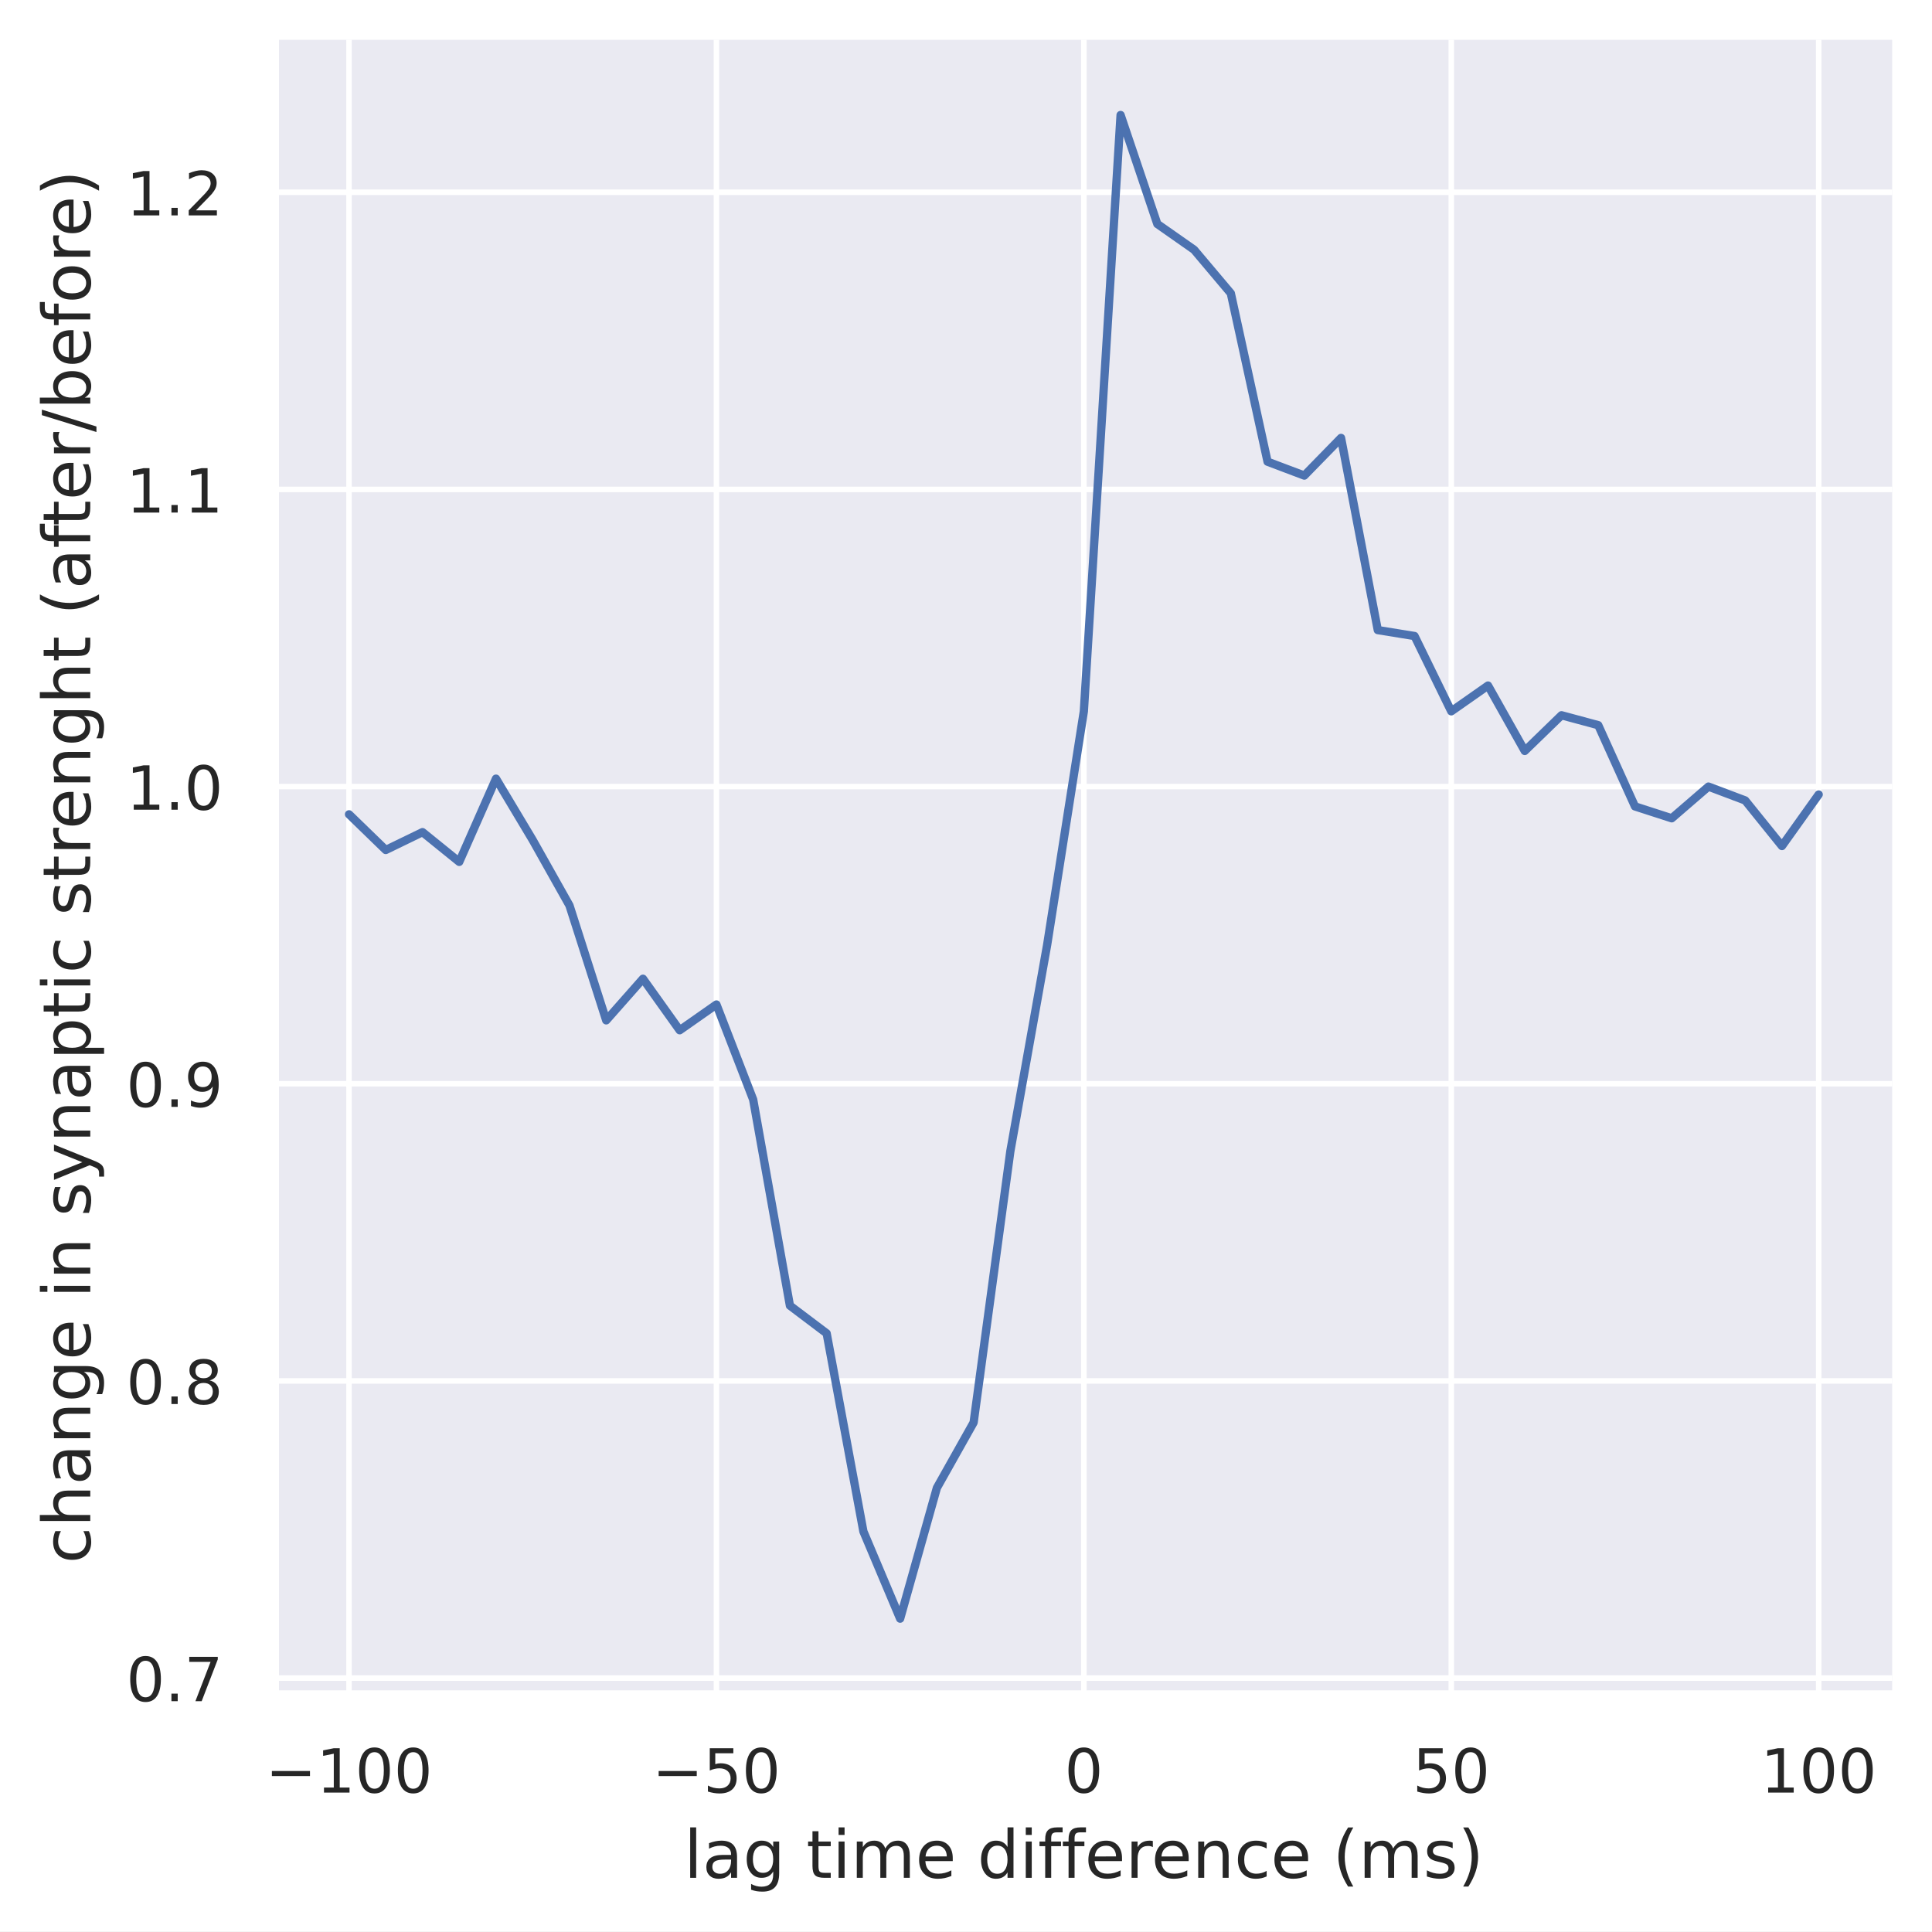
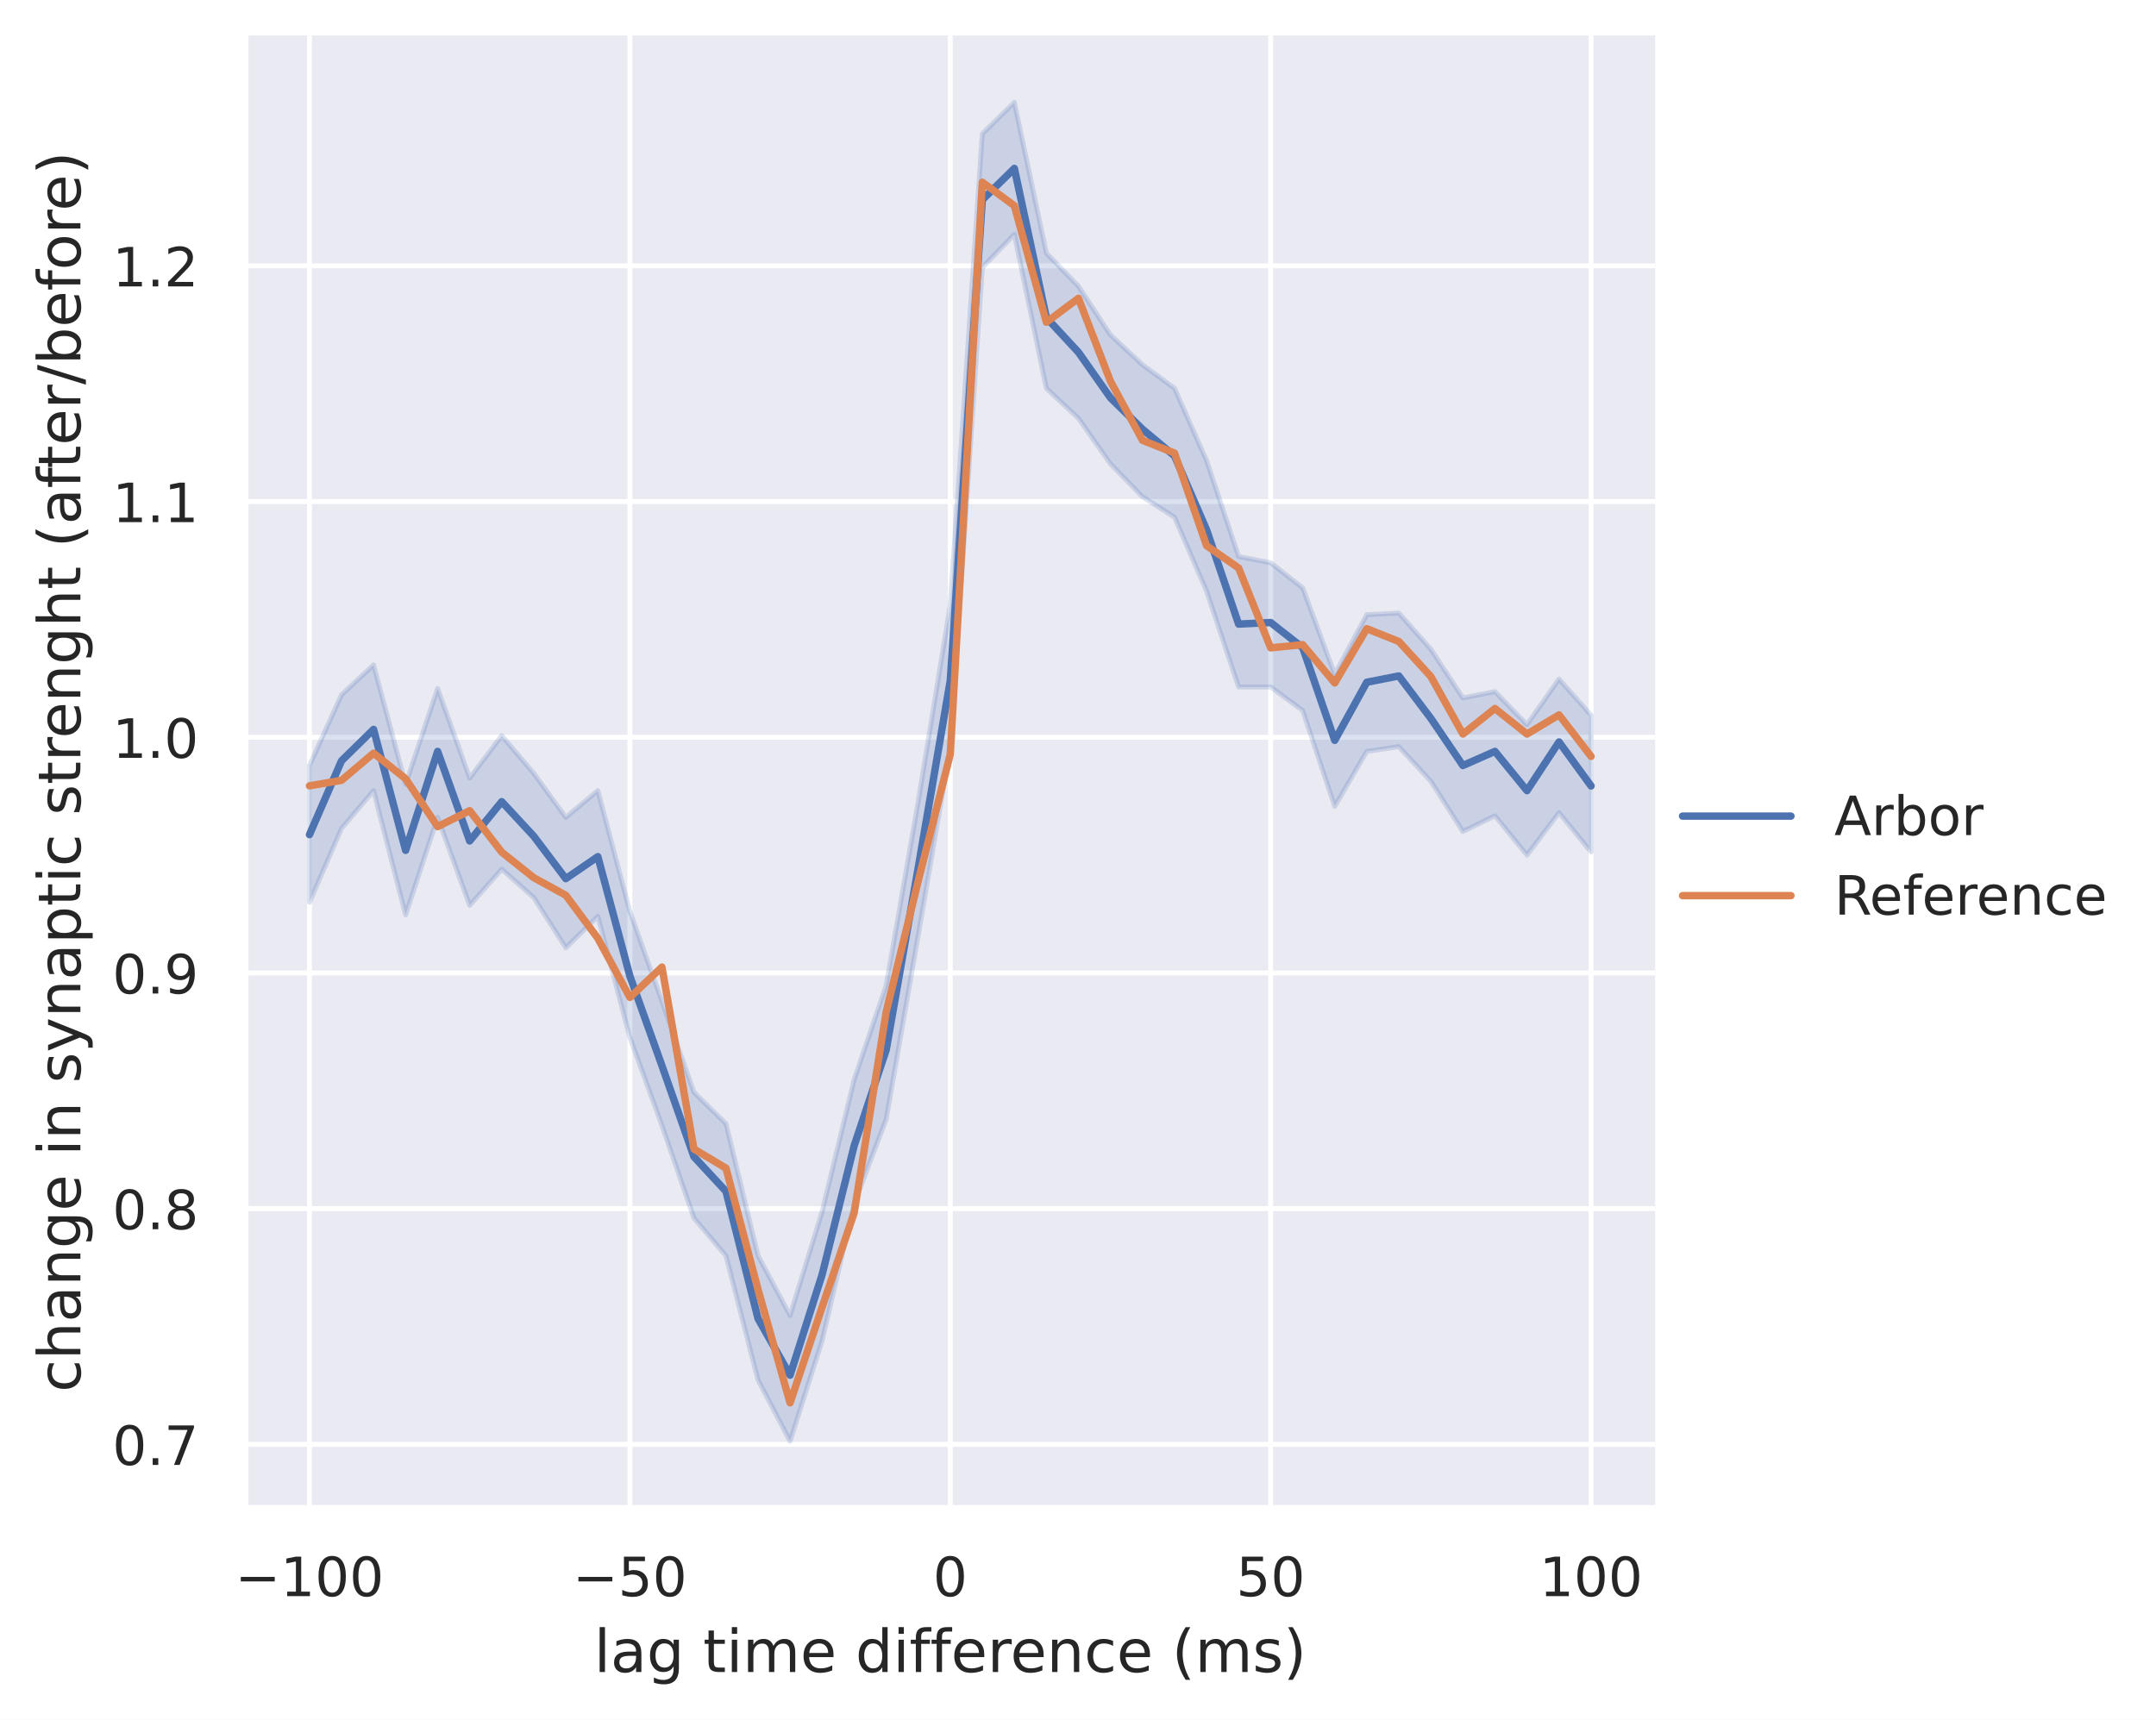
- <svg xmlns="http://www.w3.org/2000/svg" xmlns:xlink="http://www.w3.org/1999/xlink" width="349.237pt" height="349.14pt" viewBox="0 0 349.237 349.14" version="1.1">
+ <svg xmlns="http://www.w3.org/2000/svg" xmlns:xlink="http://www.w3.org/1999/xlink" width="437.573pt" height="349.14pt" viewBox="0 0 437.573 349.14" version="1.1">
  <defs>
    <style type="text/css">*{stroke-linejoin: round; stroke-linecap: butt}</style>
  </defs>
  <g id="figure_1">
    <g id="patch_1">
-       <path d="M 0 349.14  L 349.237 349.14  L 349.237 0  L 0 0  z " style="fill: #ffffff" />
+       <path d="M 0 349.14  L 437.573 349.14  L 437.573 0  L 0 0  z " style="fill: #ffffff" />
    </g>
    <g id="axes_1">
      <g id="patch_2">
-         <path d="M 49.807 306.18  L 342.037 306.18  L 342.037 7.2  L 49.807 7.2  z " style="fill: #eaeaf2" />
+         <path d="M 49.807 306.18  L 335.919 306.18  L 335.919 7.2  L 49.807 7.2  z " style="fill: #eaeaf2" />
      </g>
      <g id="matplotlib.axis_1">
        <g id="xtick_1">
          <g id="line2d_1">
-             <path d="M 63.09 306.18  L 63.09 7.2  " clip-path="url(#p0e6713f6bc)" style="fill: none; stroke: #ffffff; stroke-linecap: round" />
+             <path d="M 62.812 306.18  L 62.812 7.2  " clip-path="url(#p13b5a097ea)" style="fill: none; stroke: #ffffff; stroke-linecap: round" />
          </g>
          <g id="text_1">
-             <g style="fill: #262626" transform="translate(47.98342 324.0383) scale(0.11 -0.11)">
+             <g style="fill: #262626" transform="translate(47.7053 324.0383) scale(0.11 -0.11)">
              <defs>
                <path id="DejaVuSans-2212" d="M 678 2272  L 4684 2272  L 4684 1741  L 678 1741  L 678 2272  z " transform="scale(0.015625)" />
                <path id="DejaVuSans-31" d="M 794 531  L 1825 531  L 1825 4091  L 703 3866  L 703 4441  L 1819 4666  L 2450 4666  L 2450 531  L 3481 531  L 3481 0  L 794 0  L 794 531  z " transform="scale(0.015625)" />
                <path id="DejaVuSans-30" d="M 2034 4250  Q 1547 4250 1301 3770  Q 1056 3291 1056 2328  Q 1056 1369 1301 889  Q 1547 409 2034 409  Q 2525 409 2770 889  Q 3016 1369 3016 2328  Q 3016 3291 2770 3770  Q 2525 4250 2034 4250  z M 2034 4750  Q 2819 4750 3233 4129  Q 3647 3509 3647 2328  Q 3647 1150 3233 529  Q 2819 -91 2034 -91  Q 1250 -91 836 529  Q 422 1150 422 2328  Q 422 3509 836 4129  Q 1250 4750 2034 4750  z " transform="scale(0.015625)" />
              </defs>
              <use xlink:href="#DejaVuSans-2212" />
              <use xlink:href="#DejaVuSans-31" x="83.789" />
              <use xlink:href="#DejaVuSans-30" x="147.412" />
              <use xlink:href="#DejaVuSans-30" x="211.035" />
            </g>
          </g>
        </g>
        <g id="xtick_2">
          <g id="line2d_2">
-             <path d="M 129.506 306.18  L 129.506 7.2  " clip-path="url(#p0e6713f6bc)" style="fill: none; stroke: #ffffff; stroke-linecap: round" />
+             <path d="M 127.838 306.18  L 127.838 7.2  " clip-path="url(#p13b5a097ea)" style="fill: none; stroke: #ffffff; stroke-linecap: round" />
          </g>
          <g id="text_2">
-             <g style="fill: #262626" transform="translate(117.8987 324.0383) scale(0.11 -0.11)">
+             <g style="fill: #262626" transform="translate(116.23 324.0383) scale(0.11 -0.11)">
              <defs>
                <path id="DejaVuSans-35" d="M 691 4666  L 3169 4666  L 3169 4134  L 1269 4134  L 1269 2991  Q 1406 3038 1543 3061  Q 1681 3084 1819 3084  Q 2600 3084 3056 2656  Q 3513 2228 3513 1497  Q 3513 744 3044 326  Q 2575 -91 1722 -91  Q 1428 -91 1123 -41  Q 819 9 494 109  L 494 744  Q 775 591 1075 516  Q 1375 441 1709 441  Q 2250 441 2565 725  Q 2881 1009 2881 1497  Q 2881 1984 2565 2268  Q 2250 2553 1709 2553  Q 1456 2553 1204 2497  Q 953 2441 691 2322  L 691 4666  z " transform="scale(0.015625)" />
              </defs>
              <use xlink:href="#DejaVuSans-2212" />
              <use xlink:href="#DejaVuSans-35" x="83.789" />
              <use xlink:href="#DejaVuSans-30" x="147.412" />
            </g>
          </g>
        </g>
        <g id="xtick_3">
          <g id="line2d_3">
-             <path d="M 195.922 306.18  L 195.922 7.2  " clip-path="url(#p0e6713f6bc)" style="fill: none; stroke: #ffffff; stroke-linecap: round" />
+             <path d="M 192.863 306.18  L 192.863 7.2  " clip-path="url(#p13b5a097ea)" style="fill: none; stroke: #ffffff; stroke-linecap: round" />
          </g>
          <g id="text_3">
-             <g style="fill: #262626" transform="translate(192.4228 324.0383) scale(0.11 -0.11)">
+             <g style="fill: #262626" transform="translate(189.3635 324.0383) scale(0.11 -0.11)">
              <use xlink:href="#DejaVuSans-30" />
            </g>
          </g>
        </g>
        <g id="xtick_4">
          <g id="line2d_4">
-             <path d="M 262.338 306.18  L 262.338 7.2  " clip-path="url(#p0e6713f6bc)" style="fill: none; stroke: #ffffff; stroke-linecap: round" />
+             <path d="M 257.888 306.18  L 257.888 7.2  " clip-path="url(#p13b5a097ea)" style="fill: none; stroke: #ffffff; stroke-linecap: round" />
          </g>
          <g id="text_4">
-             <g style="fill: #262626" transform="translate(255.3393 324.0383) scale(0.11 -0.11)">
+             <g style="fill: #262626" transform="translate(250.8894 324.0383) scale(0.11 -0.11)">
              <use xlink:href="#DejaVuSans-35" />
              <use xlink:href="#DejaVuSans-30" x="63.623" />
            </g>
          </g>
        </g>
        <g id="xtick_5">
          <g id="line2d_5">
-             <path d="M 328.754 306.18  L 328.754 7.2  " clip-path="url(#p0e6713f6bc)" style="fill: none; stroke: #ffffff; stroke-linecap: round" />
+             <path d="M 322.913 306.18  L 322.913 7.2  " clip-path="url(#p13b5a097ea)" style="fill: none; stroke: #ffffff; stroke-linecap: round" />
          </g>
          <g id="text_5">
-             <g style="fill: #262626" transform="translate(318.2559 324.0383) scale(0.11 -0.11)">
+             <g style="fill: #262626" transform="translate(312.4154 324.0383) scale(0.11 -0.11)">
              <use xlink:href="#DejaVuSans-31" />
              <use xlink:href="#DejaVuSans-30" x="63.623" />
              <use xlink:href="#DejaVuSans-30" x="127.246" />
            </g>
          </g>
        </g>
        <g id="text_6">
-           <g style="fill: #262626" transform="translate(123.6325 339.4441) scale(0.12 -0.12)">
+           <g style="fill: #262626" transform="translate(120.5732 339.4441) scale(0.12 -0.12)">
            <defs>
              <path id="DejaVuSans-6c" d="M 603 4863  L 1178 4863  L 1178 0  L 603 0  L 603 4863  z " transform="scale(0.015625)" />
              <path id="DejaVuSans-61" d="M 2194 1759  Q 1497 1759 1228 1600  Q 959 1441 959 1056  Q 959 750 1161 570  Q 1363 391 1709 391  Q 2188 391 2477 730  Q 2766 1069 2766 1631  L 2766 1759  L 2194 1759  z M 3341 1997  L 3341 0  L 2766 0  L 2766 531  Q 2569 213 2275 61  Q 1981 -91 1556 -91  Q 1019 -91 701 211  Q 384 513 384 1019  Q 384 1609 779 1909  Q 1175 2209 1959 2209  L 2766 2209  L 2766 2266  Q 2766 2663 2505 2880  Q 2244 3097 1772 3097  Q 1472 3097 1187 3025  Q 903 2953 641 2809  L 641 3341  Q 956 3463 1253 3523  Q 1550 3584 1831 3584  Q 2591 3584 2966 3190  Q 3341 2797 3341 1997  z " transform="scale(0.015625)" />
              <path id="DejaVuSans-67" d="M 2906 1791  Q 2906 2416 2648 2759  Q 2391 3103 1925 3103  Q 1463 3103 1205 2759  Q 947 2416 947 1791  Q 947 1169 1205 825  Q 1463 481 1925 481  Q 2391 481 2648 825  Q 2906 1169 2906 1791  z M 3481 434  Q 3481 -459 3084 -895  Q 2688 -1331 1869 -1331  Q 1566 -1331 1297 -1286  Q 1028 -1241 775 -1147  L 775 -588  Q 1028 -725 1275 -790  Q 1522 -856 1778 -856  Q 2344 -856 2625 -561  Q 2906 -266 2906 331  L 2906 616  Q 2728 306 2450 153  Q 2172 0 1784 0  Q 1141 0 747 490  Q 353 981 353 1791  Q 353 2603 747 3093  Q 1141 3584 1784 3584  Q 2172 3584 2450 3431  Q 2728 3278 2906 2969  L 2906 3500  L 3481 3500  L 3481 434  z " transform="scale(0.015625)" />
              <path id="DejaVuSans-20" transform="scale(0.015625)" />
              <path id="DejaVuSans-74" d="M 1172 4494  L 1172 3500  L 2356 3500  L 2356 3053  L 1172 3053  L 1172 1153  Q 1172 725 1289 603  Q 1406 481 1766 481  L 2356 481  L 2356 0  L 1766 0  Q 1100 0 847 248  Q 594 497 594 1153  L 594 3053  L 172 3053  L 172 3500  L 594 3500  L 594 4494  L 1172 4494  z " transform="scale(0.015625)" />
              <path id="DejaVuSans-69" d="M 603 3500  L 1178 3500  L 1178 0  L 603 0  L 603 3500  z M 603 4863  L 1178 4863  L 1178 4134  L 603 4134  L 603 4863  z " transform="scale(0.015625)" />
              <path id="DejaVuSans-6d" d="M 3328 2828  Q 3544 3216 3844 3400  Q 4144 3584 4550 3584  Q 5097 3584 5394 3201  Q 5691 2819 5691 2113  L 5691 0  L 5113 0  L 5113 2094  Q 5113 2597 4934 2840  Q 4756 3084 4391 3084  Q 3944 3084 3684 2787  Q 3425 2491 3425 1978  L 3425 0  L 2847 0  L 2847 2094  Q 2847 2600 2669 2842  Q 2491 3084 2119 3084  Q 1678 3084 1418 2786  Q 1159 2488 1159 1978  L 1159 0  L 581 0  L 581 3500  L 1159 3500  L 1159 2956  Q 1356 3278 1631 3431  Q 1906 3584 2284 3584  Q 2666 3584 2933 3390  Q 3200 3197 3328 2828  z " transform="scale(0.015625)" />
              <path id="DejaVuSans-65" d="M 3597 1894  L 3597 1613  L 953 1613  Q 991 1019 1311 708  Q 1631 397 2203 397  Q 2534 397 2845 478  Q 3156 559 3463 722  L 3463 178  Q 3153 47 2828 -22  Q 2503 -91 2169 -91  Q 1331 -91 842 396  Q 353 884 353 1716  Q 353 2575 817 3079  Q 1281 3584 2069 3584  Q 2775 3584 3186 3129  Q 3597 2675 3597 1894  z M 3022 2063  Q 3016 2534 2758 2815  Q 2500 3097 2075 3097  Q 1594 3097 1305 2825  Q 1016 2553 972 2059  L 3022 2063  z " transform="scale(0.015625)" />
              <path id="DejaVuSans-64" d="M 2906 2969  L 2906 4863  L 3481 4863  L 3481 0  L 2906 0  L 2906 525  Q 2725 213 2448 61  Q 2172 -91 1784 -91  Q 1150 -91 751 415  Q 353 922 353 1747  Q 353 2572 751 3078  Q 1150 3584 1784 3584  Q 2172 3584 2448 3432  Q 2725 3281 2906 2969  z M 947 1747  Q 947 1113 1208 752  Q 1469 391 1925 391  Q 2381 391 2643 752  Q 2906 1113 2906 1747  Q 2906 2381 2643 2742  Q 2381 3103 1925 3103  Q 1469 3103 1208 2742  Q 947 2381 947 1747  z " transform="scale(0.015625)" />
              <path id="DejaVuSans-66" d="M 2375 4863  L 2375 4384  L 1825 4384  Q 1516 4384 1395 4259  Q 1275 4134 1275 3809  L 1275 3500  L 2222 3500  L 2222 3053  L 1275 3053  L 1275 0  L 697 0  L 697 3053  L 147 3053  L 147 3500  L 697 3500  L 697 3744  Q 697 4328 969 4595  Q 1241 4863 1831 4863  L 2375 4863  z " transform="scale(0.015625)" />
              <path id="DejaVuSans-72" d="M 2631 2963  Q 2534 3019 2420 3045  Q 2306 3072 2169 3072  Q 1681 3072 1420 2755  Q 1159 2438 1159 1844  L 1159 0  L 581 0  L 581 3500  L 1159 3500  L 1159 2956  Q 1341 3275 1631 3429  Q 1922 3584 2338 3584  Q 2397 3584 2469 3576  Q 2541 3569 2628 3553  L 2631 2963  z " transform="scale(0.015625)" />
              <path id="DejaVuSans-6e" d="M 3513 2113  L 3513 0  L 2938 0  L 2938 2094  Q 2938 2591 2744 2837  Q 2550 3084 2163 3084  Q 1697 3084 1428 2787  Q 1159 2491 1159 1978  L 1159 0  L 581 0  L 581 3500  L 1159 3500  L 1159 2956  Q 1366 3272 1645 3428  Q 1925 3584 2291 3584  Q 2894 3584 3203 3211  Q 3513 2838 3513 2113  z " transform="scale(0.015625)" />
              <path id="DejaVuSans-63" d="M 3122 3366  L 3122 2828  Q 2878 2963 2633 3030  Q 2388 3097 2138 3097  Q 1578 3097 1268 2742  Q 959 2388 959 1747  Q 959 1106 1268 751  Q 1578 397 2138 397  Q 2388 397 2633 464  Q 2878 531 3122 666  L 3122 134  Q 2881 22 2623 -34  Q 2366 -91 2075 -91  Q 1284 -91 818 406  Q 353 903 353 1747  Q 353 2603 823 3093  Q 1294 3584 2113 3584  Q 2378 3584 2631 3529  Q 2884 3475 3122 3366  z " transform="scale(0.015625)" />
              <path id="DejaVuSans-28" d="M 1984 4856  Q 1566 4138 1362 3434  Q 1159 2731 1159 2009  Q 1159 1288 1364 580  Q 1569 -128 1984 -844  L 1484 -844  Q 1016 -109 783 600  Q 550 1309 550 2009  Q 550 2706 781 3412  Q 1013 4119 1484 4856  L 1984 4856  z " transform="scale(0.015625)" />
              <path id="DejaVuSans-73" d="M 2834 3397  L 2834 2853  Q 2591 2978 2328 3040  Q 2066 3103 1784 3103  Q 1356 3103 1142 2972  Q 928 2841 928 2578  Q 928 2378 1081 2264  Q 1234 2150 1697 2047  L 1894 2003  Q 2506 1872 2764 1633  Q 3022 1394 3022 966  Q 3022 478 2636 193  Q 2250 -91 1575 -91  Q 1294 -91 989 -36  Q 684 19 347 128  L 347 722  Q 666 556 975 473  Q 1284 391 1588 391  Q 1994 391 2212 530  Q 2431 669 2431 922  Q 2431 1156 2273 1281  Q 2116 1406 1581 1522  L 1381 1569  Q 847 1681 609 1914  Q 372 2147 372 2553  Q 372 3047 722 3315  Q 1072 3584 1716 3584  Q 2034 3584 2315 3537  Q 2597 3491 2834 3397  z " transform="scale(0.015625)" />
              <path id="DejaVuSans-29" d="M 513 4856  L 1013 4856  Q 1481 4119 1714 3412  Q 1947 2706 1947 2009  Q 1947 1309 1714 600  Q 1481 -109 1013 -844  L 513 -844  Q 928 -128 1133 580  Q 1338 1288 1338 2009  Q 1338 2731 1133 3434  Q 928 4138 513 4856  z " transform="scale(0.015625)" />
            </defs>
            <use xlink:href="#DejaVuSans-6c" />
            <use xlink:href="#DejaVuSans-61" x="27.783" />
            <use xlink:href="#DejaVuSans-67" x="89.062" />
            <use xlink:href="#DejaVuSans-20" x="152.539" />
            <use xlink:href="#DejaVuSans-74" x="184.326" />
            <use xlink:href="#DejaVuSans-69" x="223.535" />
            <use xlink:href="#DejaVuSans-6d" x="251.318" />
            <use xlink:href="#DejaVuSans-65" x="348.73" />
            <use xlink:href="#DejaVuSans-20" x="410.254" />
            <use xlink:href="#DejaVuSans-64" x="442.041" />
            <use xlink:href="#DejaVuSans-69" x="505.518" />
            <use xlink:href="#DejaVuSans-66" x="533.301" />
            <use xlink:href="#DejaVuSans-66" x="568.506" />
            <use xlink:href="#DejaVuSans-65" x="603.711" />
            <use xlink:href="#DejaVuSans-72" x="665.234" />
            <use xlink:href="#DejaVuSans-65" x="704.098" />
            <use xlink:href="#DejaVuSans-6e" x="765.621" />
            <use xlink:href="#DejaVuSans-63" x="829" />
            <use xlink:href="#DejaVuSans-65" x="883.98" />
            <use xlink:href="#DejaVuSans-20" x="945.504" />
            <use xlink:href="#DejaVuSans-28" x="977.291" />
            <use xlink:href="#DejaVuSans-6d" x="1016.305" />
            <use xlink:href="#DejaVuSans-73" x="1113.717" />
            <use xlink:href="#DejaVuSans-29" x="1165.816" />
          </g>
        </g>
      </g>
      <g id="matplotlib.axis_2">
        <g id="ytick_1">
          <g id="line2d_6">
-             <path d="M 49.807 303.333  L 342.037 303.333  " clip-path="url(#p0e6713f6bc)" style="fill: none; stroke: #ffffff; stroke-linecap: round" />
+             <path d="M 49.807 293.22  L 335.919 293.22  " clip-path="url(#p13b5a097ea)" style="fill: none; stroke: #ffffff; stroke-linecap: round" />
          </g>
          <g id="text_7">
-             <g style="fill: #262626" transform="translate(22.81375 307.5122) scale(0.11 -0.11)">
+             <g style="fill: #262626" transform="translate(22.81375 297.3992) scale(0.11 -0.11)">
              <defs>
                <path id="DejaVuSans-2e" d="M 684 794  L 1344 794  L 1344 0  L 684 0  L 684 794  z " transform="scale(0.015625)" />
                <path id="DejaVuSans-37" d="M 525 4666  L 3525 4666  L 3525 4397  L 1831 0  L 1172 0  L 2766 4134  L 525 4134  L 525 4666  z " transform="scale(0.015625)" />
              </defs>
              <use xlink:href="#DejaVuSans-30" />
              <use xlink:href="#DejaVuSans-2e" x="63.623" />
              <use xlink:href="#DejaVuSans-37" x="95.41" />
            </g>
          </g>
        </g>
        <g id="ytick_2">
          <g id="line2d_7">
-             <path d="M 49.807 249.618  L 342.037 249.618  " clip-path="url(#p0e6713f6bc)" style="fill: none; stroke: #ffffff; stroke-linecap: round" />
+             <path d="M 49.807 245.369  L 335.919 245.369  " clip-path="url(#p13b5a097ea)" style="fill: none; stroke: #ffffff; stroke-linecap: round" />
          </g>
          <g id="text_8">
-             <g style="fill: #262626" transform="translate(22.81375 253.7968) scale(0.11 -0.11)">
+             <g style="fill: #262626" transform="translate(22.81375 249.5485) scale(0.11 -0.11)">
              <defs>
                <path id="DejaVuSans-38" d="M 2034 2216  Q 1584 2216 1326 1975  Q 1069 1734 1069 1313  Q 1069 891 1326 650  Q 1584 409 2034 409  Q 2484 409 2743 651  Q 3003 894 3003 1313  Q 3003 1734 2745 1975  Q 2488 2216 2034 2216  z M 1403 2484  Q 997 2584 770 2862  Q 544 3141 544 3541  Q 544 4100 942 4425  Q 1341 4750 2034 4750  Q 2731 4750 3128 4425  Q 3525 4100 3525 3541  Q 3525 3141 3298 2862  Q 3072 2584 2669 2484  Q 3125 2378 3379 2068  Q 3634 1759 3634 1313  Q 3634 634 3220 271  Q 2806 -91 2034 -91  Q 1263 -91 848 271  Q 434 634 434 1313  Q 434 1759 690 2068  Q 947 2378 1403 2484  z M 1172 3481  Q 1172 3119 1398 2916  Q 1625 2713 2034 2713  Q 2441 2713 2670 2916  Q 2900 3119 2900 3481  Q 2900 3844 2670 4047  Q 2441 4250 2034 4250  Q 1625 4250 1398 4047  Q 1172 3844 1172 3481  z " transform="scale(0.015625)" />
              </defs>
              <use xlink:href="#DejaVuSans-30" />
              <use xlink:href="#DejaVuSans-2e" x="63.623" />
              <use xlink:href="#DejaVuSans-38" x="95.41" />
            </g>
          </g>
        </g>
        <g id="ytick_3">
          <g id="line2d_8">
-             <path d="M 49.807 195.902  L 342.037 195.902  " clip-path="url(#p0e6713f6bc)" style="fill: none; stroke: #ffffff; stroke-linecap: round" />
+             <path d="M 49.807 197.519  L 335.919 197.519  " clip-path="url(#p13b5a097ea)" style="fill: none; stroke: #ffffff; stroke-linecap: round" />
          </g>
          <g id="text_9">
-             <g style="fill: #262626" transform="translate(22.81375 200.0814) scale(0.11 -0.11)">
+             <g style="fill: #262626" transform="translate(22.81375 201.6978) scale(0.11 -0.11)">
              <defs>
                <path id="DejaVuSans-39" d="M 703 97  L 703 672  Q 941 559 1184 500  Q 1428 441 1663 441  Q 2288 441 2617 861  Q 2947 1281 2994 2138  Q 2813 1869 2534 1725  Q 2256 1581 1919 1581  Q 1219 1581 811 2004  Q 403 2428 403 3163  Q 403 3881 828 4315  Q 1253 4750 1959 4750  Q 2769 4750 3195 4129  Q 3622 3509 3622 2328  Q 3622 1225 3098 567  Q 2575 -91 1691 -91  Q 1453 -91 1209 -44  Q 966 3 703 97  z M 1959 2075  Q 2384 2075 2632 2365  Q 2881 2656 2881 3163  Q 2881 3666 2632 3958  Q 2384 4250 1959 4250  Q 1534 4250 1286 3958  Q 1038 3666 1038 3163  Q 1038 2656 1286 2365  Q 1534 2075 1959 2075  z " transform="scale(0.015625)" />
              </defs>
              <use xlink:href="#DejaVuSans-30" />
              <use xlink:href="#DejaVuSans-2e" x="63.623" />
              <use xlink:href="#DejaVuSans-39" x="95.41" />
            </g>
          </g>
        </g>
        <g id="ytick_4">
          <g id="line2d_9">
-             <path d="M 49.807 142.187  L 342.037 142.187  " clip-path="url(#p0e6713f6bc)" style="fill: none; stroke: #ffffff; stroke-linecap: round" />
+             <path d="M 49.807 149.668  L 335.919 149.668  " clip-path="url(#p13b5a097ea)" style="fill: none; stroke: #ffffff; stroke-linecap: round" />
          </g>
          <g id="text_10">
-             <g style="fill: #262626" transform="translate(22.81375 146.366) scale(0.11 -0.11)">
+             <g style="fill: #262626" transform="translate(22.81375 153.847) scale(0.11 -0.11)">
              <use xlink:href="#DejaVuSans-31" />
              <use xlink:href="#DejaVuSans-2e" x="63.623" />
              <use xlink:href="#DejaVuSans-30" x="95.41" />
            </g>
          </g>
        </g>
        <g id="ytick_5">
          <g id="line2d_10">
-             <path d="M 49.807 88.471  L 342.037 88.471  " clip-path="url(#p0e6713f6bc)" style="fill: none; stroke: #ffffff; stroke-linecap: round" />
+             <path d="M 49.807 101.817  L 335.919 101.817  " clip-path="url(#p13b5a097ea)" style="fill: none; stroke: #ffffff; stroke-linecap: round" />
          </g>
          <g id="text_11">
-             <g style="fill: #262626" transform="translate(22.81375 92.65056) scale(0.11 -0.11)">
+             <g style="fill: #262626" transform="translate(22.81375 105.9963) scale(0.11 -0.11)">
              <use xlink:href="#DejaVuSans-31" />
              <use xlink:href="#DejaVuSans-2e" x="63.623" />
              <use xlink:href="#DejaVuSans-31" x="95.41" />
            </g>
          </g>
        </g>
        <g id="ytick_6">
          <g id="line2d_11">
-             <path d="M 49.807 34.756  L 342.037 34.756  " clip-path="url(#p0e6713f6bc)" style="fill: none; stroke: #ffffff; stroke-linecap: round" />
+             <path d="M 49.807 53.966  L 335.919 53.966  " clip-path="url(#p13b5a097ea)" style="fill: none; stroke: #ffffff; stroke-linecap: round" />
          </g>
          <g id="text_12">
-             <g style="fill: #262626" transform="translate(22.81375 38.93515) scale(0.11 -0.11)">
+             <g style="fill: #262626" transform="translate(22.81375 58.14563) scale(0.11 -0.11)">
              <defs>
                <path id="DejaVuSans-32" d="M 1228 531  L 3431 531  L 3431 0  L 469 0  L 469 531  Q 828 903 1448 1529  Q 2069 2156 2228 2338  Q 2531 2678 2651 2914  Q 2772 3150 2772 3378  Q 2772 3750 2511 3984  Q 2250 4219 1831 4219  Q 1534 4219 1204 4116  Q 875 4013 500 3803  L 500 4441  Q 881 4594 1212 4672  Q 1544 4750 1819 4750  Q 2544 4750 2975 4387  Q 3406 4025 3406 3419  Q 3406 3131 3298 2873  Q 3191 2616 2906 2266  Q 2828 2175 2409 1742  Q 1991 1309 1228 531  z " transform="scale(0.015625)" />
              </defs>
              <use xlink:href="#DejaVuSans-31" />
              <use xlink:href="#DejaVuSans-2e" x="63.623" />
              <use xlink:href="#DejaVuSans-32" x="95.41" />
            </g>
          </g>
        </g>
        <g id="text_13">
          <g style="fill: #262626" transform="translate(16.31812 282.6253) rotate(-90) scale(0.12 -0.12)">
            <defs>
              <path id="DejaVuSans-68" d="M 3513 2113  L 3513 0  L 2938 0  L 2938 2094  Q 2938 2591 2744 2837  Q 2550 3084 2163 3084  Q 1697 3084 1428 2787  Q 1159 2491 1159 1978  L 1159 0  L 581 0  L 581 4863  L 1159 4863  L 1159 2956  Q 1366 3272 1645 3428  Q 1925 3584 2291 3584  Q 2894 3584 3203 3211  Q 3513 2838 3513 2113  z " transform="scale(0.015625)" />
              <path id="DejaVuSans-79" d="M 2059 -325  Q 1816 -950 1584 -1140  Q 1353 -1331 966 -1331  L 506 -1331  L 506 -850  L 844 -850  Q 1081 -850 1212 -737  Q 1344 -625 1503 -206  L 1606 56  L 191 3500  L 800 3500  L 1894 763  L 2988 3500  L 3597 3500  L 2059 -325  z " transform="scale(0.015625)" />
              <path id="DejaVuSans-70" d="M 1159 525  L 1159 -1331  L 581 -1331  L 581 3500  L 1159 3500  L 1159 2969  Q 1341 3281 1617 3432  Q 1894 3584 2278 3584  Q 2916 3584 3314 3078  Q 3713 2572 3713 1747  Q 3713 922 3314 415  Q 2916 -91 2278 -91  Q 1894 -91 1617 61  Q 1341 213 1159 525  z M 3116 1747  Q 3116 2381 2855 2742  Q 2594 3103 2138 3103  Q 1681 3103 1420 2742  Q 1159 2381 1159 1747  Q 1159 1113 1420 752  Q 1681 391 2138 391  Q 2594 391 2855 752  Q 3116 1113 3116 1747  z " transform="scale(0.015625)" />
              <path id="DejaVuSans-2f" d="M 1625 4666  L 2156 4666  L 531 -594  L 0 -594  L 1625 4666  z " transform="scale(0.015625)" />
              <path id="DejaVuSans-62" d="M 3116 1747  Q 3116 2381 2855 2742  Q 2594 3103 2138 3103  Q 1681 3103 1420 2742  Q 1159 2381 1159 1747  Q 1159 1113 1420 752  Q 1681 391 2138 391  Q 2594 391 2855 752  Q 3116 1113 3116 1747  z M 1159 2969  Q 1341 3281 1617 3432  Q 1894 3584 2278 3584  Q 2916 3584 3314 3078  Q 3713 2572 3713 1747  Q 3713 922 3314 415  Q 2916 -91 2278 -91  Q 1894 -91 1617 61  Q 1341 213 1159 525  L 1159 0  L 581 0  L 581 4863  L 1159 4863  L 1159 2969  z " transform="scale(0.015625)" />
              <path id="DejaVuSans-6f" d="M 1959 3097  Q 1497 3097 1228 2736  Q 959 2375 959 1747  Q 959 1119 1226 758  Q 1494 397 1959 397  Q 2419 397 2687 759  Q 2956 1122 2956 1747  Q 2956 2369 2687 2733  Q 2419 3097 1959 3097  z M 1959 3584  Q 2709 3584 3137 3096  Q 3566 2609 3566 1747  Q 3566 888 3137 398  Q 2709 -91 1959 -91  Q 1206 -91 779 398  Q 353 888 353 1747  Q 353 2609 779 3096  Q 1206 3584 1959 3584  z " transform="scale(0.015625)" />
            </defs>
            <use xlink:href="#DejaVuSans-63" />
            <use xlink:href="#DejaVuSans-68" x="54.98" />
            <use xlink:href="#DejaVuSans-61" x="118.359" />
            <use xlink:href="#DejaVuSans-6e" x="179.639" />
            <use xlink:href="#DejaVuSans-67" x="243.018" />
            <use xlink:href="#DejaVuSans-65" x="306.494" />
            <use xlink:href="#DejaVuSans-20" x="368.018" />
            <use xlink:href="#DejaVuSans-69" x="399.805" />
            <use xlink:href="#DejaVuSans-6e" x="427.588" />
            <use xlink:href="#DejaVuSans-20" x="490.967" />
            <use xlink:href="#DejaVuSans-73" x="522.754" />
            <use xlink:href="#DejaVuSans-79" x="574.854" />
            <use xlink:href="#DejaVuSans-6e" x="634.033" />
            <use xlink:href="#DejaVuSans-61" x="697.412" />
            <use xlink:href="#DejaVuSans-70" x="758.691" />
            <use xlink:href="#DejaVuSans-74" x="822.168" />
            <use xlink:href="#DejaVuSans-69" x="861.377" />
            <use xlink:href="#DejaVuSans-63" x="889.16" />
            <use xlink:href="#DejaVuSans-20" x="944.141" />
            <use xlink:href="#DejaVuSans-73" x="975.928" />
            <use xlink:href="#DejaVuSans-74" x="1028.027" />
            <use xlink:href="#DejaVuSans-72" x="1067.236" />
            <use xlink:href="#DejaVuSans-65" x="1106.1" />
            <use xlink:href="#DejaVuSans-6e" x="1167.623" />
            <use xlink:href="#DejaVuSans-67" x="1231.002" />
            <use xlink:href="#DejaVuSans-68" x="1294.479" />
            <use xlink:href="#DejaVuSans-74" x="1357.857" />
            <use xlink:href="#DejaVuSans-20" x="1397.066" />
            <use xlink:href="#DejaVuSans-28" x="1428.854" />
            <use xlink:href="#DejaVuSans-61" x="1467.867" />
            <use xlink:href="#DejaVuSans-66" x="1529.146" />
            <use xlink:href="#DejaVuSans-74" x="1562.602" />
            <use xlink:href="#DejaVuSans-65" x="1601.811" />
            <use xlink:href="#DejaVuSans-72" x="1663.334" />
            <use xlink:href="#DejaVuSans-2f" x="1704.447" />
            <use xlink:href="#DejaVuSans-62" x="1738.139" />
            <use xlink:href="#DejaVuSans-65" x="1801.615" />
            <use xlink:href="#DejaVuSans-66" x="1863.139" />
            <use xlink:href="#DejaVuSans-6f" x="1898.344" />
            <use xlink:href="#DejaVuSans-72" x="1959.525" />
            <use xlink:href="#DejaVuSans-65" x="1998.389" />
            <use xlink:href="#DejaVuSans-29" x="2059.912" />
          </g>
        </g>
      </g>
-       <g id="PolyCollection_1" />
+       <g id="PolyCollection_1">
+         <defs>
+           <path id="mb732c4fea9" d="M 62.812 -193.73  L 62.812 -165.968  L 69.315 -180.962  L 75.817 -188.626  L 82.32 -163.424  L 88.822 -183.203  L 95.325 -165.338  L 101.827 -172.675  L 108.33 -166.933  L 114.832 -156.725  L 121.335 -163.097  L 127.838 -138.534  L 134.34 -120.67  L 140.843 -101.856  L 147.345 -94.2  L 153.848 -68.991  L 160.35 -56.55  L 166.853 -76.974  L 173.355 -104.719  L 179.858 -121.954  L 186.36 -159.277  L 192.863 -197.239  L 199.365 -294.854  L 205.868 -301.553  L 212.37 -270.291  L 218.873 -264.222  L 225.376 -254.979  L 231.878 -248.28  L 238.381 -244.132  L 244.883 -229.139  L 251.386 -209.672  L 257.888 -209.68  L 264.391 -204.887  L 270.893 -185.428  L 277.396 -196.601  L 283.898 -197.558  L 290.401 -190.54  L 296.903 -180.331  L 303.406 -183.522  L 309.908 -175.546  L 316.411 -184.152  L 322.913 -176.184  L 322.913 -203.946  L 322.913 -203.946  L 316.411 -211.275  L 309.908 -202.024  L 303.406 -208.731  L 296.903 -207.455  L 290.401 -217.336  L 283.898 -224.673  L 277.396 -224.354  L 270.893 -212.232  L 264.391 -229.785  L 257.888 -234.881  L 251.386 -236.165  L 244.883 -255.617  L 238.381 -270.299  L 231.878 -275.076  L 225.376 -281.137  L 218.873 -291.034  L 212.37 -297.733  L 205.868 -328.35  L 199.365 -321.978  L 192.863 -226.268  L 186.36 -186.393  L 179.858 -149.069  L 173.355 -129.937  L 166.853 -103.14  L 160.35 -82.078  L 153.848 -94.2  L 147.345 -120.997  L 140.843 -127.377  L 134.34 -145.879  L 127.838 -164.07  L 121.335 -188.634  L 114.832 -183.203  L 108.33 -192.135  L 101.827 -199.791  L 95.325 -191.186  L 88.822 -209.361  L 82.32 -189.91  L 75.817 -214.154  L 69.315 -208.085  L 62.812 -193.73  z " style="stroke: #4c72b0; stroke-opacity: 0.2" />
+         </defs>
+         <g clip-path="url(#p13b5a097ea)">
+           <use xlink:href="#mb732c4fea9" x="0" y="349.14" style="fill: #4c72b0; fill-opacity: 0.2; stroke: #4c72b0; stroke-opacity: 0.2" />
+         </g>
+       </g>
+       <g id="PolyCollection_2" />
      <g id="line2d_12">
-         <path d="M 63.09 147.2  L 69.732 153.646  L 76.374 150.423  L 83.015 155.795  L 89.657 140.754  L 96.298 151.856  L 102.94 163.673  L 109.582 184.443  L 116.223 176.923  L 122.865 186.233  L 129.506 181.578  L 136.148 198.767  L 142.789 236.01  L 149.431 241.023  L 156.073 276.833  L 162.714 292.59  L 169.356 268.955  L 175.997 257.138  L 182.639 208.078  L 189.281 170.835  L 195.922 128.579  L 202.564 20.79  L 209.205 40.486  L 215.847 45.141  L 222.489 53.019  L 229.13 83.458  L 235.772 85.965  L 242.413 79.161  L 249.055 113.897  L 255.697 114.971  L 262.338 128.579  L 268.98 123.924  L 275.621 135.741  L 282.263 129.295  L 288.904 131.086  L 295.546 145.768  L 302.188 147.916  L 308.829 142.187  L 315.471 144.694  L 322.112 152.93  L 328.754 143.619  " clip-path="url(#p0e6713f6bc)" style="fill: none; stroke: #4c72b0; stroke-width: 1.5; stroke-linecap: round" />
-       </g>
+         <path d="M 62.812 169.446  L 69.315 154.453  L 75.817 148.073  L 82.32 172.636  L 88.822 152.539  L 95.325 170.722  L 101.827 162.747  L 108.33 169.765  L 114.832 178.378  L 121.335 173.912  L 127.838 198.157  L 134.34 216.34  L 140.843 234.842  L 147.345 241.86  L 153.848 267.7  L 160.35 279.184  L 166.853 258.768  L 173.355 232.609  L 179.858 213.15  L 186.36 176.145  L 192.863 138.184  L 199.365 40.568  L 205.868 34.188  L 212.37 64.494  L 218.873 71.512  L 225.376 80.763  L 231.878 87.143  L 238.381 92.566  L 244.883 107.559  L 251.386 126.7  L 257.888 126.381  L 264.391 131.485  L 270.893 150.306  L 277.396 138.503  L 283.898 137.227  L 290.401 145.84  L 296.903 155.41  L 303.406 152.539  L 309.908 160.514  L 316.411 150.625  L 322.913 159.557  " clip-path="url(#p13b5a097ea)" style="fill: none; stroke: #4c72b0; stroke-width: 1.5; stroke-linecap: round" />
+       </g>
+       <g id="line2d_13">
+         <path d="M 62.812 159.534  L 69.315 158.417  L 75.817 152.909  L 82.32 158.093  L 88.822 167.815  L 95.325 164.574  L 101.827 172.999  L 108.33 178.184  L 114.832 181.749  L 121.335 190.498  L 127.838 202.488  L 134.34 196.331  L 140.843 233.272  L 147.345 237.161  L 153.848 261.788  L 160.35 284.795  L 166.853 265.352  L 173.355 246.234  L 179.858 205.404  L 186.36 178.832  L 192.863 153.136  L 199.365 36.997  L 205.868 41.761  L 212.37 65.416  L 218.873 60.556  L 225.376 77.406  L 231.878 89.396  L 238.381 91.988  L 244.883 110.783  L 251.386 115.319  L 257.888 131.522  L 264.391 130.874  L 270.893 138.651  L 277.396 127.633  L 283.898 130.225  L 290.401 137.354  L 296.903 149.02  L 303.406 143.835  L 309.908 149.02  L 316.411 145.132  L 322.913 153.557  " clip-path="url(#p13b5a097ea)" style="fill: none; stroke: #dd8452; stroke-width: 1.5; stroke-linecap: round" />
+       </g>
+       <g id="line2d_14" />
+       <g id="line2d_15" />
      <g id="patch_3">
        <path d="M 49.807 306.18  L 49.807 7.2  " style="fill: none; stroke: #ffffff; stroke-width: 1.25; stroke-linejoin: miter; stroke-linecap: square" />
      </g>
      <g id="patch_4">
-         <path d="M 49.807 306.18  L 342.037 306.18  " style="fill: none; stroke: #ffffff; stroke-width: 1.25; stroke-linejoin: miter; stroke-linecap: square" />
+         <path d="M 49.807 306.18  L 335.919 306.18  " style="fill: none; stroke: #ffffff; stroke-width: 1.25; stroke-linejoin: miter; stroke-linecap: square" />
+       </g>
+     </g>
+     <g id="legend_1">
+       <g id="line2d_16">
+         <path d="M 341.484 165.682  L 352.484 165.682  L 363.484 165.682  " style="fill: none; stroke: #4c72b0; stroke-width: 1.5; stroke-linecap: round" />
+       </g>
+       <g id="text_14">
+         <g style="fill: #262626" transform="translate(372.2841 169.5322) scale(0.11 -0.11)">
+           <defs>
+             <path id="DejaVuSans-41" d="M 2188 4044  L 1331 1722  L 3047 1722  L 2188 4044  z M 1831 4666  L 2547 4666  L 4325 0  L 3669 0  L 3244 1197  L 1141 1197  L 716 0  L 50 0  L 1831 4666  z " transform="scale(0.015625)" />
+           </defs>
+           <use xlink:href="#DejaVuSans-41" />
+           <use xlink:href="#DejaVuSans-72" x="68.408" />
+           <use xlink:href="#DejaVuSans-62" x="109.521" />
+           <use xlink:href="#DejaVuSans-6f" x="172.998" />
+           <use xlink:href="#DejaVuSans-72" x="234.18" />
+         </g>
+       </g>
+       <g id="line2d_17">
+         <path d="M 341.484 181.828  L 352.484 181.828  L 363.484 181.828  " style="fill: none; stroke: #dd8452; stroke-width: 1.5; stroke-linecap: round" />
+       </g>
+       <g id="text_15">
+         <g style="fill: #262626" transform="translate(372.2841 185.6781) scale(0.11 -0.11)">
+           <defs>
+             <path id="DejaVuSans-52" d="M 2841 2188  Q 3044 2119 3236 1894  Q 3428 1669 3622 1275  L 4263 0  L 3584 0  L 2988 1197  Q 2756 1666 2539 1819  Q 2322 1972 1947 1972  L 1259 1972  L 1259 0  L 628 0  L 628 4666  L 2053 4666  Q 2853 4666 3247 4331  Q 3641 3997 3641 3322  Q 3641 2881 3436 2590  Q 3231 2300 2841 2188  z M 1259 4147  L 1259 2491  L 2053 2491  Q 2509 2491 2742 2702  Q 2975 2913 2975 3322  Q 2975 3731 2742 3939  Q 2509 4147 2053 4147  L 1259 4147  z " transform="scale(0.015625)" />
+           </defs>
+           <use xlink:href="#DejaVuSans-52" />
+           <use xlink:href="#DejaVuSans-65" x="64.982" />
+           <use xlink:href="#DejaVuSans-66" x="126.506" />
+           <use xlink:href="#DejaVuSans-65" x="161.711" />
+           <use xlink:href="#DejaVuSans-72" x="223.234" />
+           <use xlink:href="#DejaVuSans-65" x="262.098" />
+           <use xlink:href="#DejaVuSans-6e" x="323.621" />
+           <use xlink:href="#DejaVuSans-63" x="387" />
+           <use xlink:href="#DejaVuSans-65" x="441.98" />
+         </g>
      </g>
    </g>
  </g>
  <defs>
-     <clipPath id="p0e6713f6bc">
-       <rect x="49.807" y="7.2" width="292.23" height="298.98" />
+     <clipPath id="p13b5a097ea">
+       <rect x="49.807" y="7.2" width="286.111" height="298.98" />
    </clipPath>
  </defs>
</svg>
